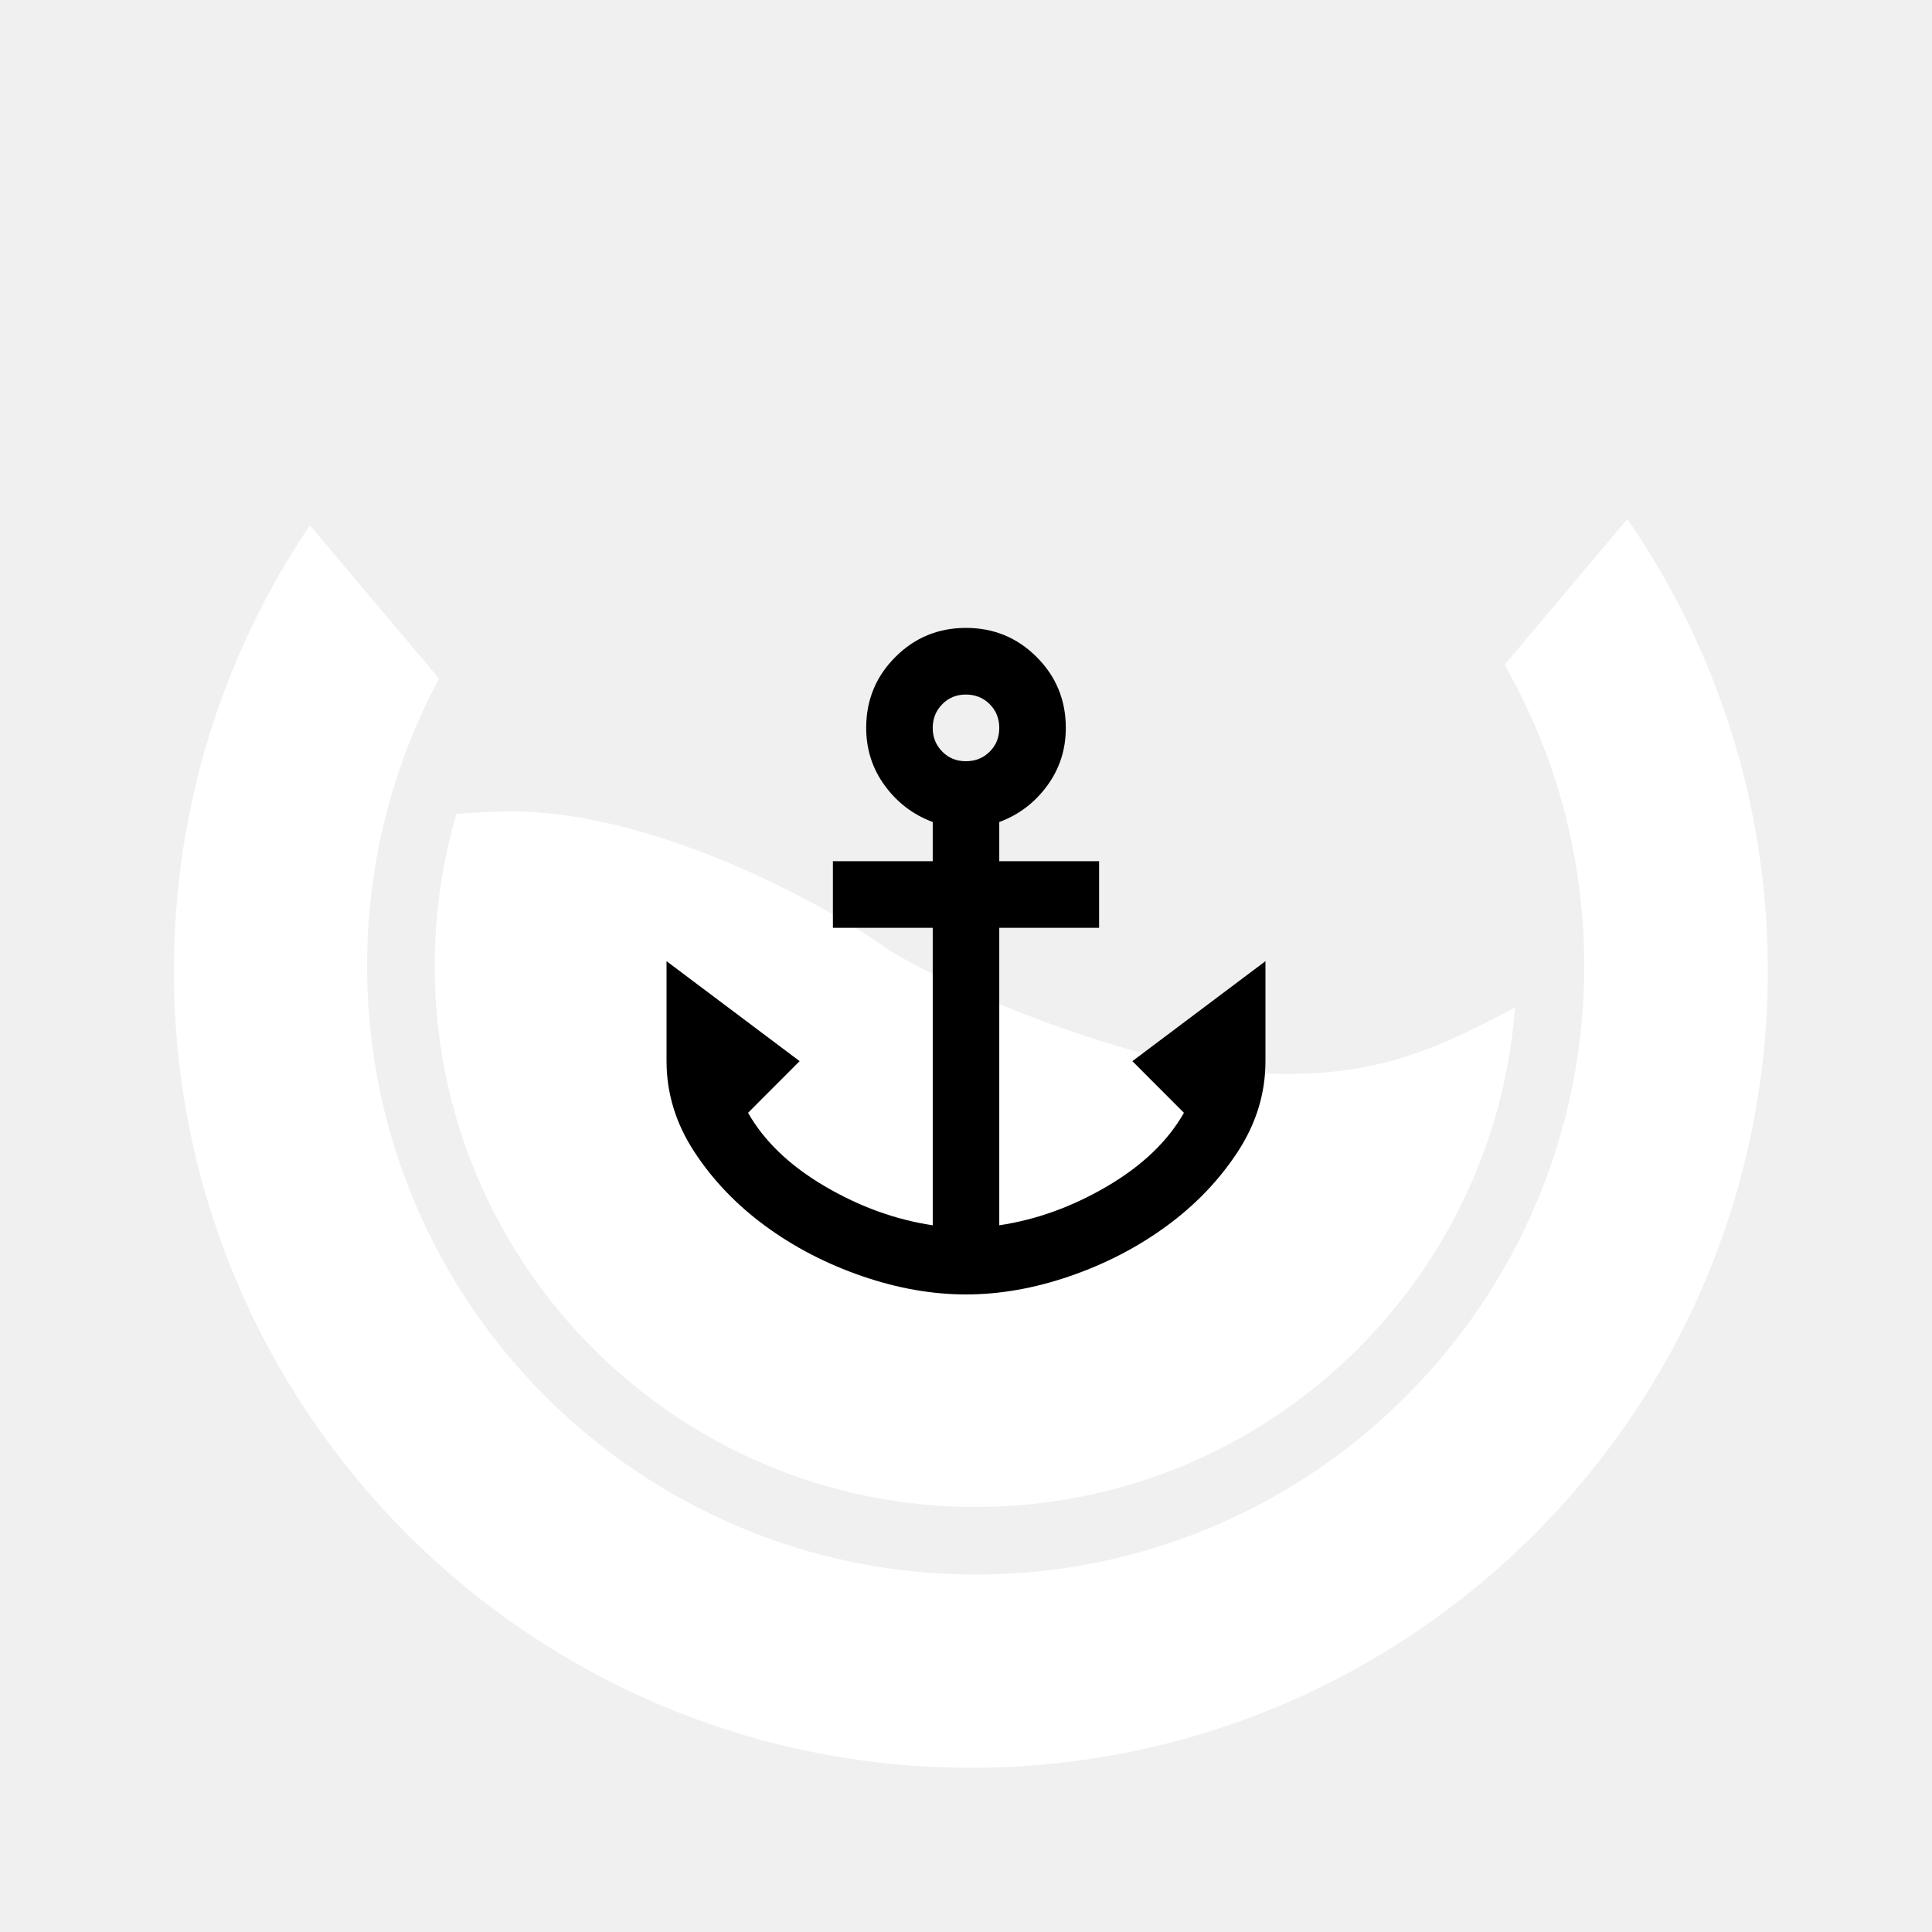
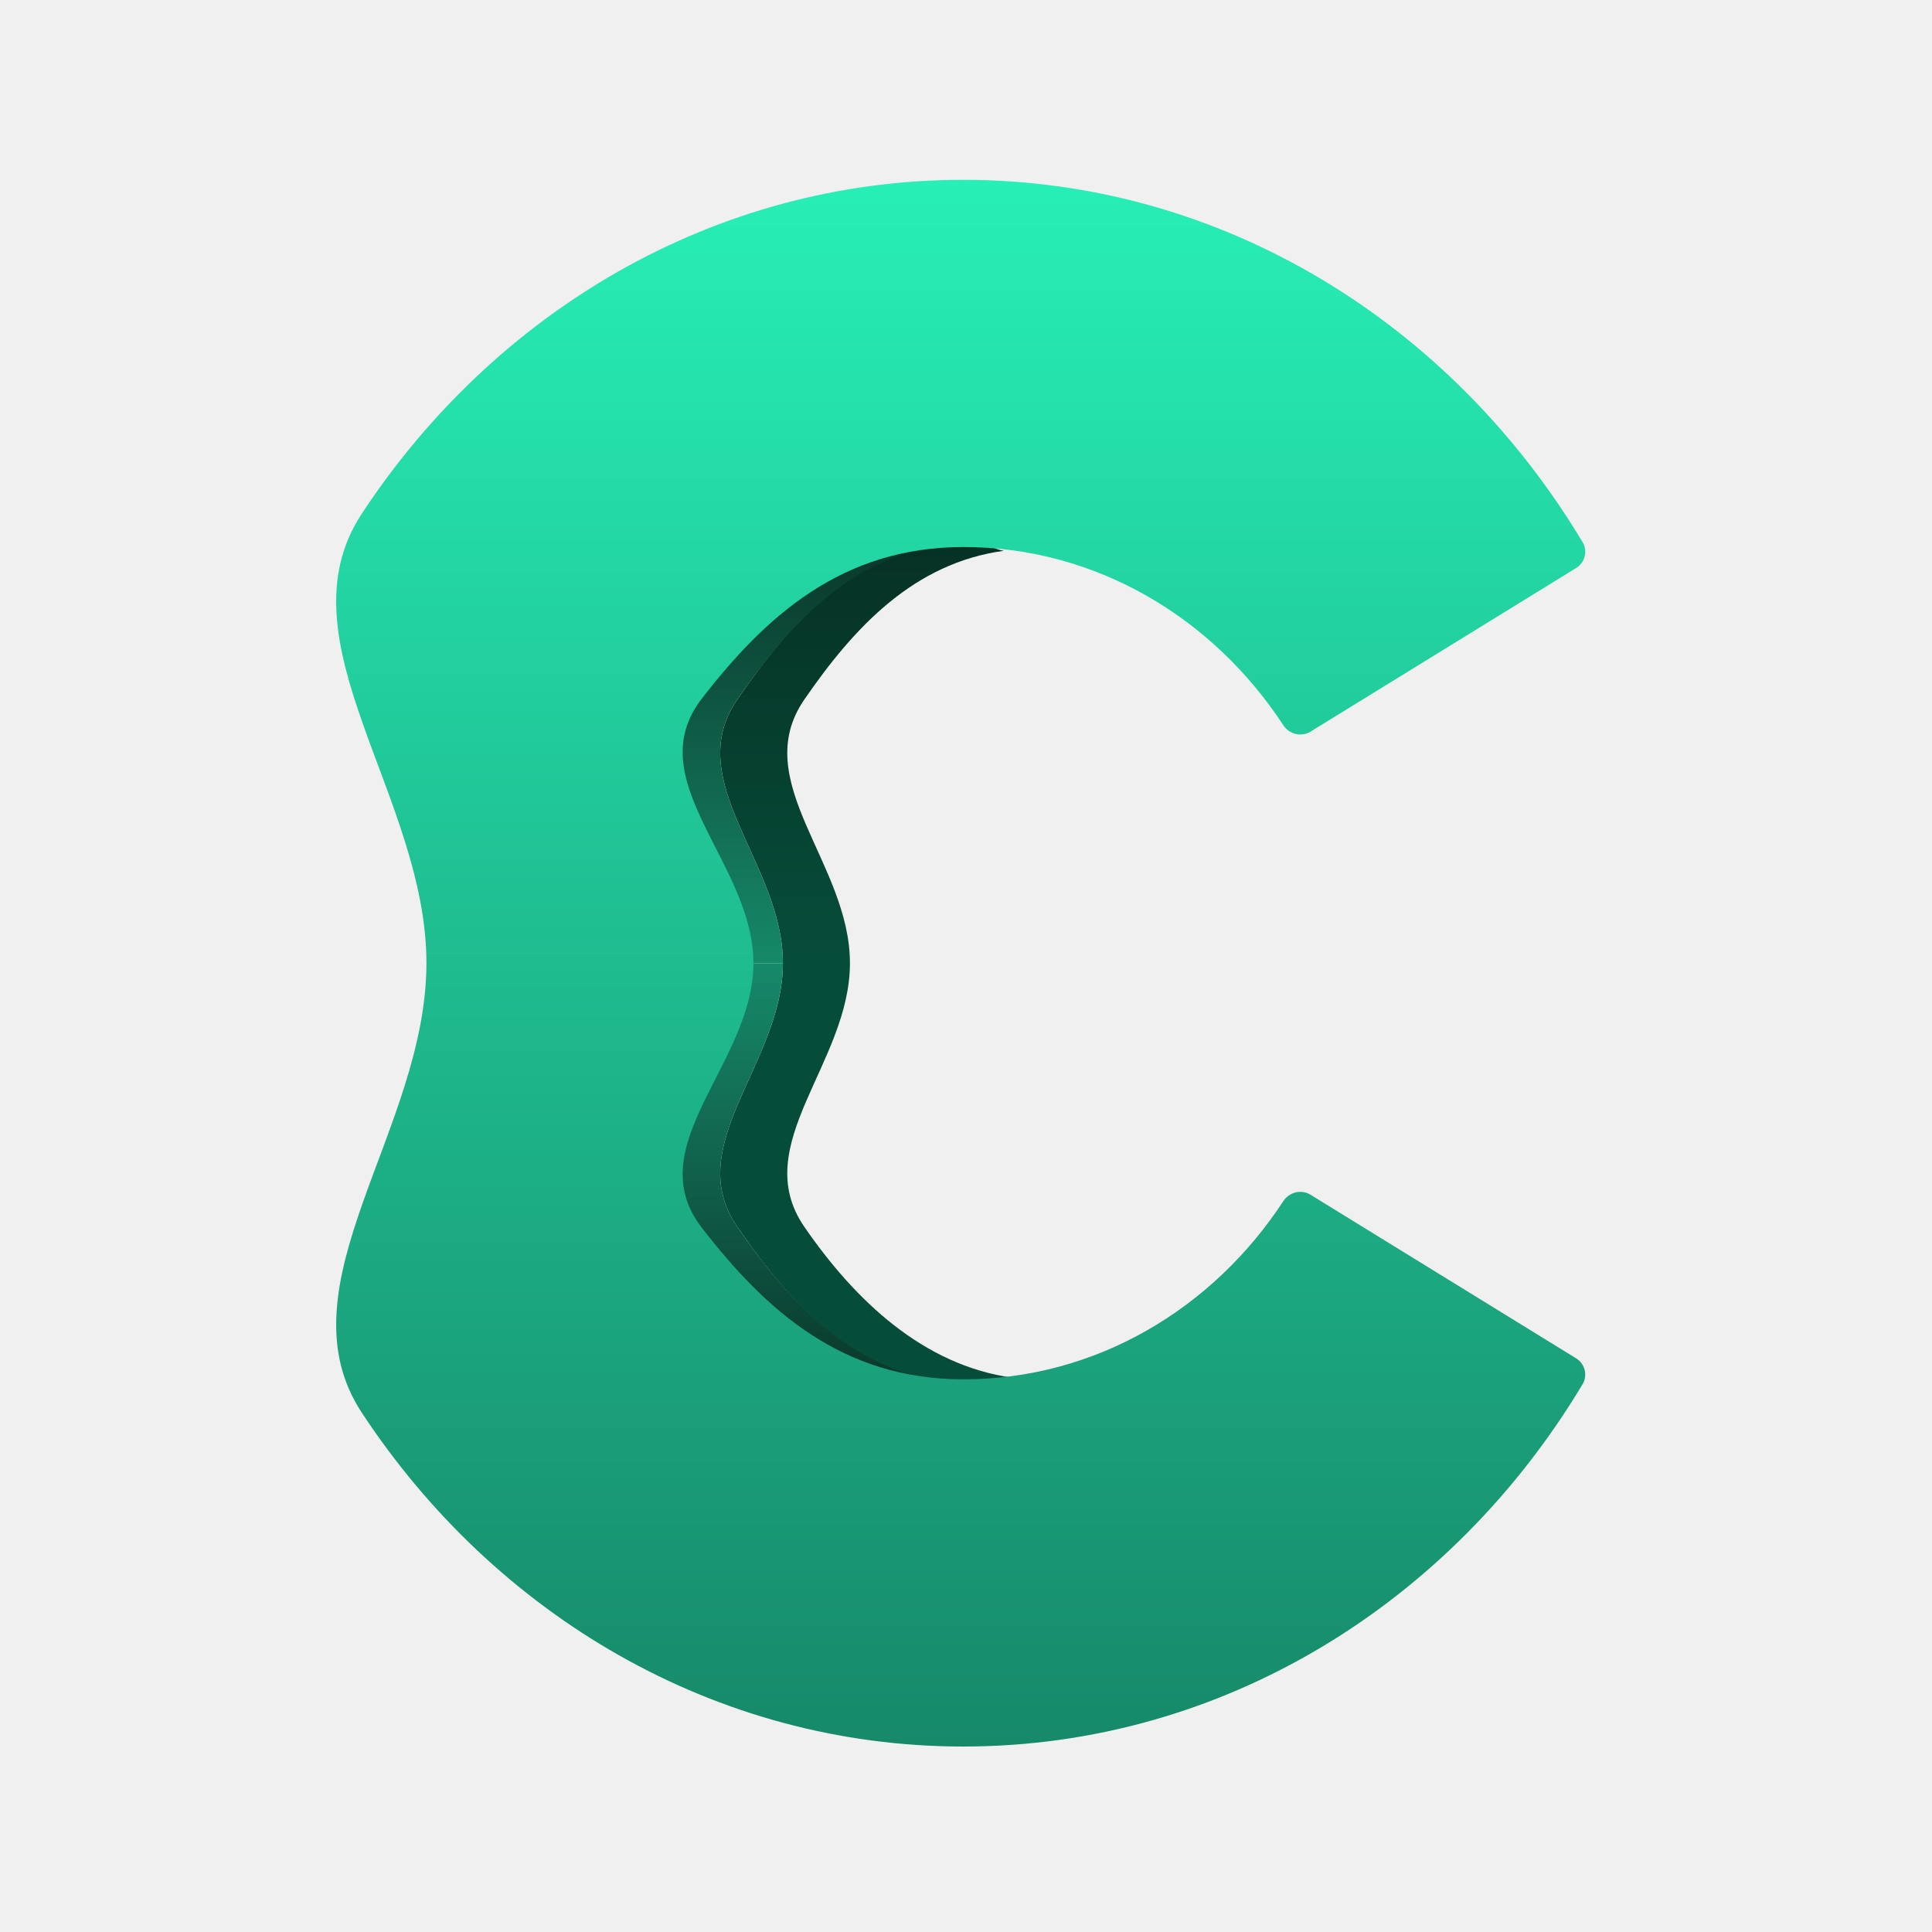
- <svg xmlns="http://www.w3.org/2000/svg" width="200" height="200" viewBox="0 0 200 200" fill="none">
-   <path d="M168.467 53.726C177.632 67.019 183 83.132 183 100.5C183 146.063 146.063 183 100.5 183C54.937 183 18 146.063 18 100.5C18 83.417 23.192 67.546 32.084 54.381L45.453 70.25C40.698 79.111 38 89.24 38 100C38 134.794 66.206 163 101 163C135.794 163 164 134.794 164 100C164 88.656 161.001 78.012 155.753 68.817L168.467 53.726Z" fill="white" />
-   <path d="M53 84C67.955 84 85.57 93.799 91.098 97.721C96.625 101.643 116.069 109.998 129 111C141.931 112.002 148.747 108.545 156.837 104.297C154.642 133.217 130.482 156 101 156C70.072 156 45 130.928 45 100C45 94.537 45.783 89.257 47.242 84.265C49.133 84.091 51.054 84 53 84Z" fill="white" />
-   <path d="M100 134C96.498 134 92.91 133.368 89.236 132.103C85.562 130.838 82.232 129.113 79.247 126.928C76.262 124.743 73.808 122.184 71.886 119.251C69.964 116.319 69.002 113.185 69 109.85V99.5L82.778 109.85L77.439 115.197C79.104 118.13 81.744 120.66 85.361 122.788C88.978 124.915 92.709 126.266 96.556 126.841V96.05H86.222V89.15H96.556V85.096C94.546 84.349 92.896 83.098 91.606 81.343C90.315 79.588 89.669 77.59 89.667 75.35C89.667 72.475 90.671 70.031 92.681 68.019C94.69 66.006 97.13 65 100 65C102.87 65 105.31 66.006 107.319 68.019C109.329 70.031 110.333 72.475 110.333 75.35C110.333 77.593 109.688 79.591 108.398 81.346C107.107 83.101 105.456 84.351 103.444 85.096V89.15H113.778V96.05H103.444V126.841C107.291 126.266 111.022 124.915 114.639 122.788C118.256 120.66 120.896 118.13 122.561 115.197L117.222 109.85L131 99.5V109.85C131 113.185 130.039 116.319 128.117 119.251C126.195 122.184 123.74 124.743 120.753 126.928C117.765 129.113 114.436 130.838 110.764 132.103C107.092 133.368 103.504 134 100 134ZM100 78.8C100.976 78.8 101.795 78.47 102.456 77.81C103.117 77.15 103.447 76.33 103.444 75.35C103.442 74.37 103.111 73.551 102.452 72.894C101.793 72.236 100.976 71.905 100 71.9C99.024 71.895 98.207 72.227 97.548 72.894C96.888 73.561 96.558 74.379 96.556 75.35C96.553 76.321 96.884 77.141 97.548 77.81C98.211 78.479 99.029 78.809 100 78.8Z" fill="black" />
+ <svg xmlns="http://www.w3.org/2000/svg" width="500" height="500" viewBox="0 0 500 500" fill="none">
+   <path d="M202.613 249.269C202.613 223.372 176.209 202.286 190.777 181.081C205.345 159.876 223.276 139.622 251.077 139.622C254.152 139.622 256.827 142.175 259.823 142.539C236.692 145.696 221.204 162.052 208.131 181.081C193.564 202.286 219.966 223.372 219.966 249.269C219.966 275.166 193.564 296.252 208.131 317.457C221.204 336.486 238.989 353.394 262.121 356.552C259.125 356.915 254.153 358.129 251.077 358.129C223.276 358.128 205.345 338.662 190.777 317.457C176.209 296.252 202.613 275.166 202.613 249.269Z" fill="url(#paint0_linear_38_445)" />
+   <path d="M185.259 249.269H202.613C202.613 275.166 176.21 296.252 190.778 317.457C203.851 336.487 220.058 354.183 243.19 357.34C240.194 357.704 236.434 356.551 233.358 356.551C205.557 356.551 187.991 338.663 173.423 317.457C158.856 296.252 185.259 275.166 185.259 249.269Z" fill="url(#paint1_linear_38_445)" />
+   <path d="M185.259 249.269H202.613C202.613 223.373 176.21 202.287 190.778 181.081C203.851 162.052 220.058 144.356 243.19 141.199C240.194 140.836 236.434 141.988 233.358 141.988C205.557 141.988 187.991 159.876 173.423 181.081C158.856 202.287 185.259 223.373 185.259 249.269Z" fill="url(#paint2_linear_38_445)" />
+   <path d="M110.359 249.269C110.359 205.988 71.963 165.875 93.624 132.947C127.998 80.695 184.904 46.539 249.287 46.539C316.648 46.539 375.821 83.928 409.571 140.311C410.953 142.62 410.185 145.597 407.894 147.009L339.155 189.346C336.772 190.814 333.656 190.031 332.123 187.689C313.877 159.808 283.579 141.569 249.287 141.569C217.901 141.569 198.07 159.527 181.623 180.815C165.176 202.103 194.985 223.271 194.985 249.269C194.985 275.268 165.176 296.436 181.623 317.724C198.07 339.012 217.901 356.97 249.287 356.97C283.579 356.97 313.877 338.73 332.123 310.85C333.656 308.508 336.772 307.725 339.155 309.193L407.894 351.53C410.185 352.941 410.953 355.918 409.571 358.227C375.821 414.611 316.648 452 249.287 452C184.904 452 127.998 417.844 93.624 365.591C71.963 332.664 110.359 292.551 110.359 249.269Z" fill="url(#paint3_linear_38_445)" />
+   <defs>
+     <linearGradient id="paint0_linear_38_445" x1="223.107" y1="249.269" x2="223.107" y2="141.988" gradientUnits="userSpaceOnUse">
+       <stop stop-color="#064D39" />
+       <stop offset="1" stop-color="#063225" />
+     </linearGradient>
+     <linearGradient id="paint1_linear_38_445" x1="205.754" y1="249.701" x2="205.754" y2="357.411" gradientUnits="userSpaceOnUse">
+       <stop stop-color="#168969" />
+       <stop offset="1" stop-color="#0A382B" />
+     </linearGradient>
+     <linearGradient id="paint2_linear_38_445" x1="205.754" y1="249.269" x2="205.754" y2="141.988" gradientUnits="userSpaceOnUse">
+       <stop stop-color="#168968" />
+       <stop offset="1" stop-color="#0A382B" />
+     </linearGradient>
+     <linearGradient id="paint3_linear_38_445" x1="249.5" y1="46.539" x2="249.5" y2="452" gradientUnits="userSpaceOnUse">
+       <stop stop-color="#27EFB6" />
+       <stop offset="1" stop-color="#168969" />
+     </linearGradient>
+   </defs>
</svg>
